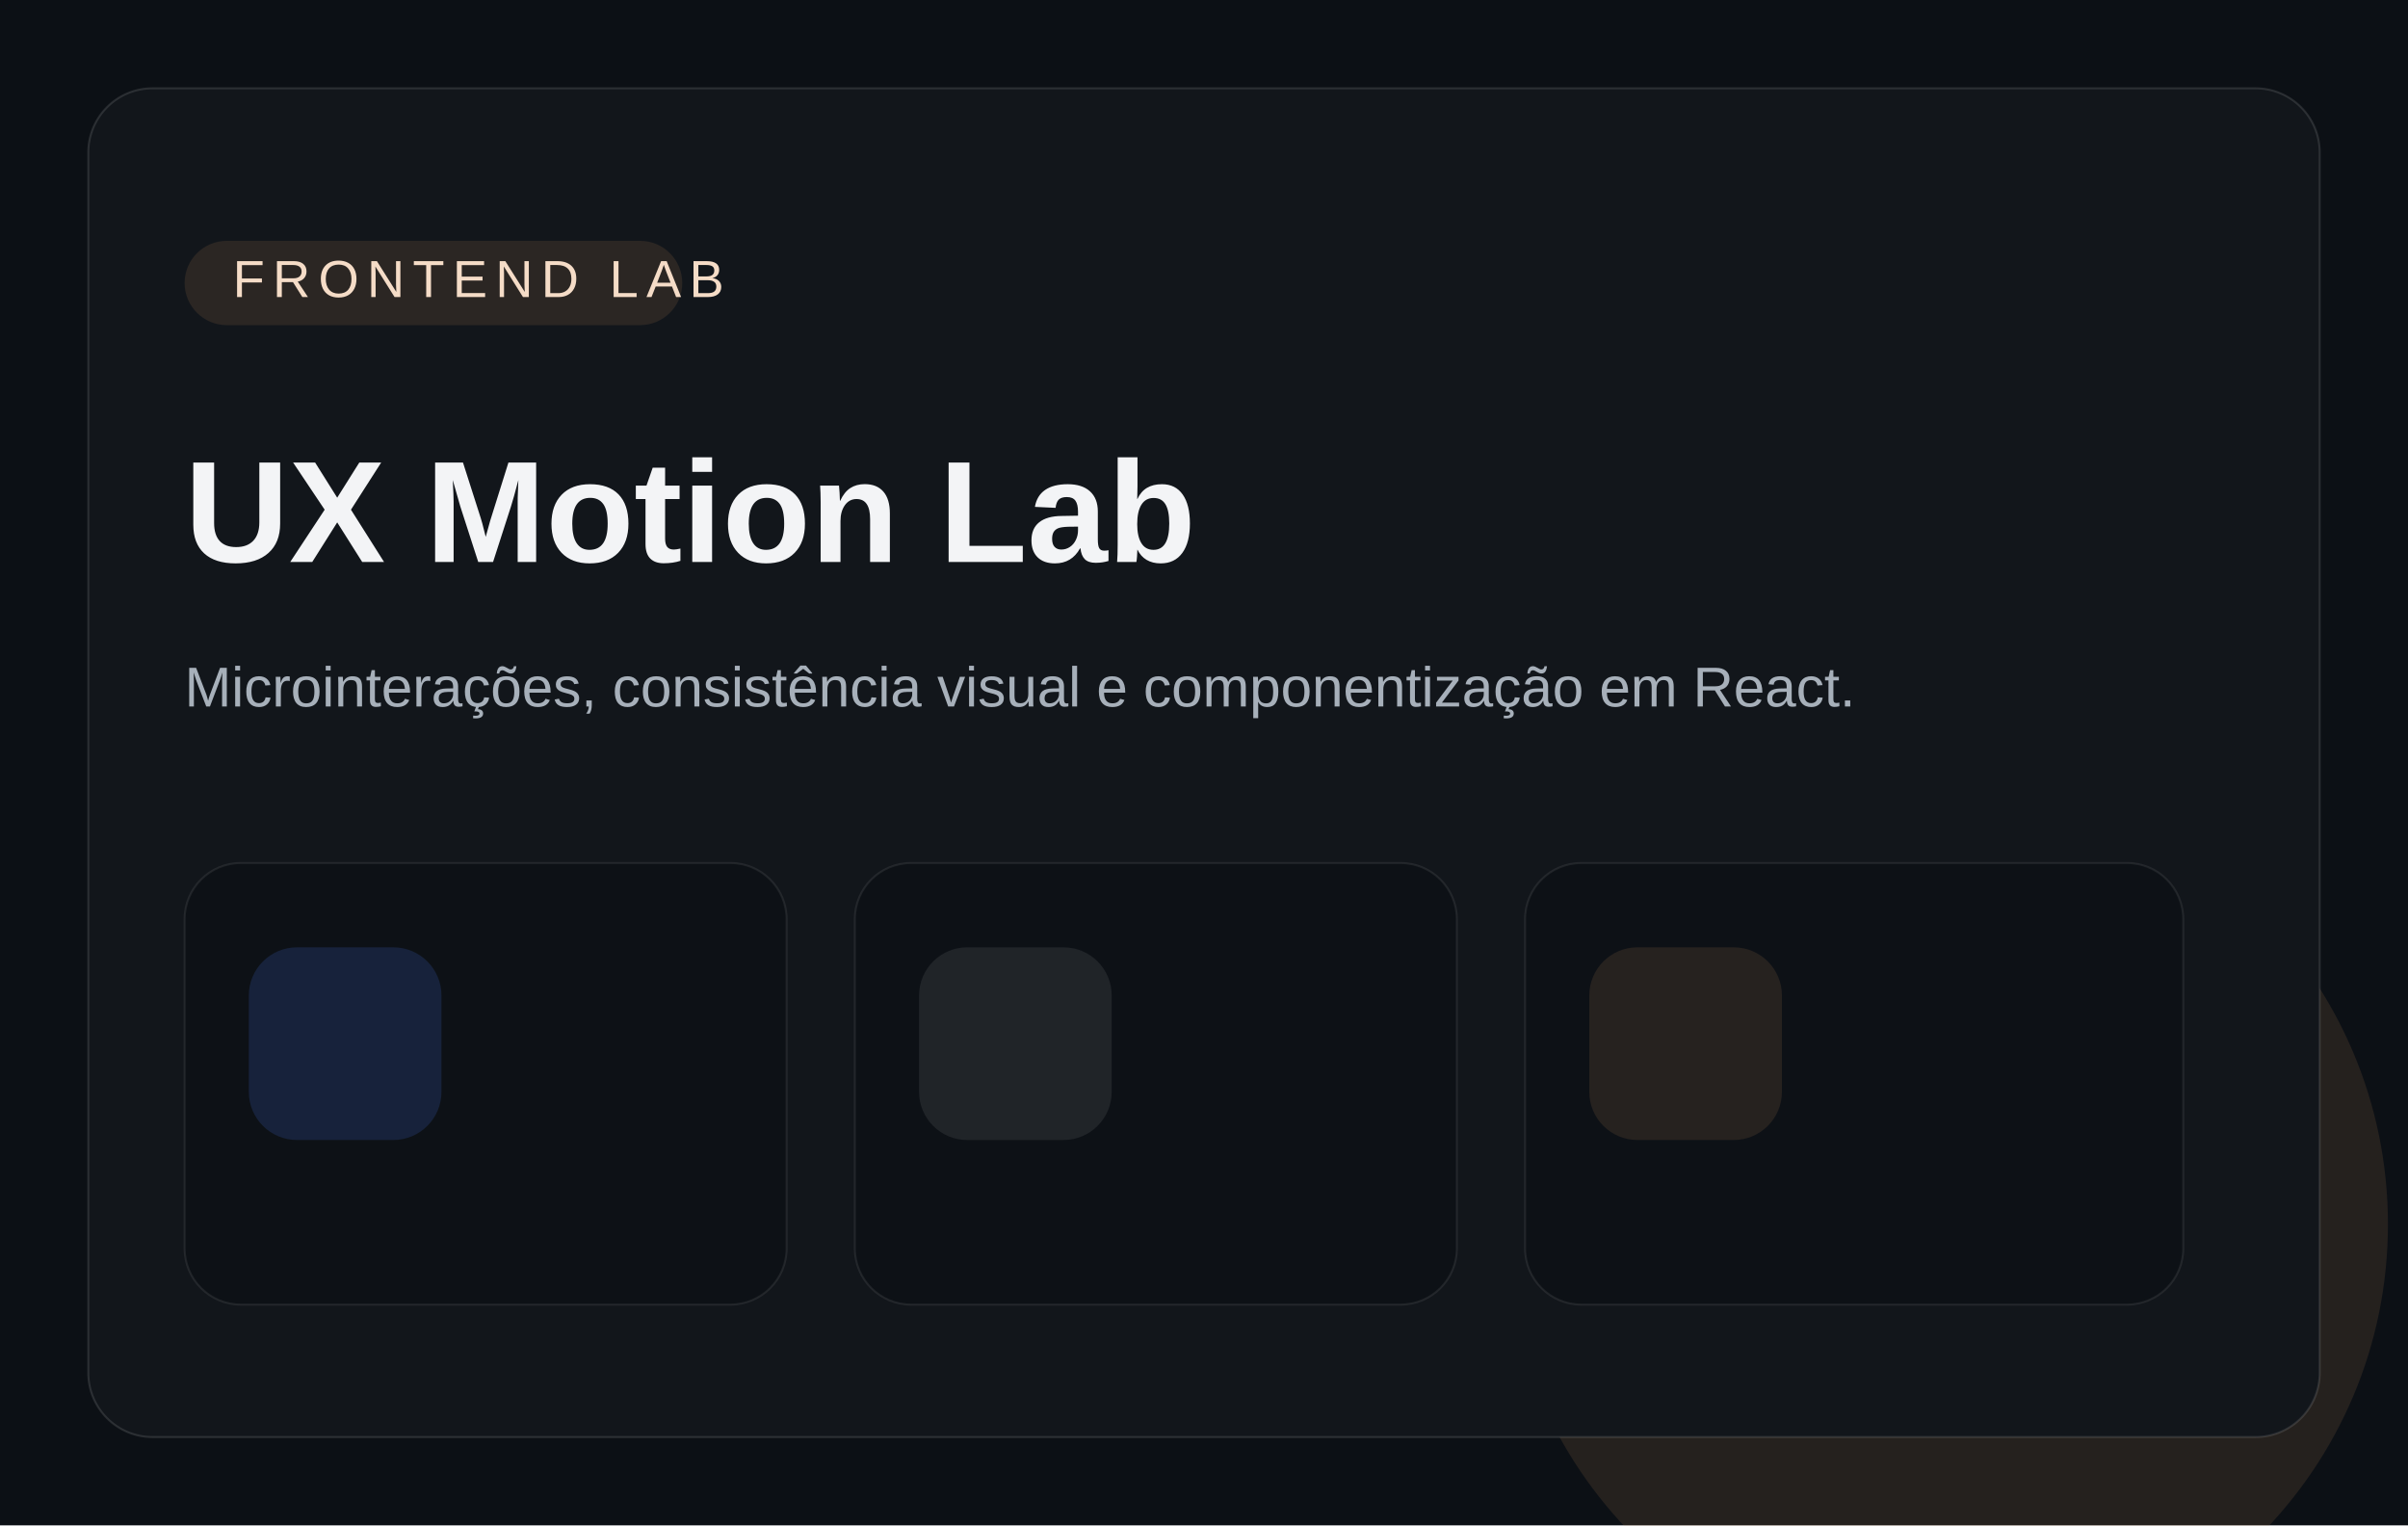
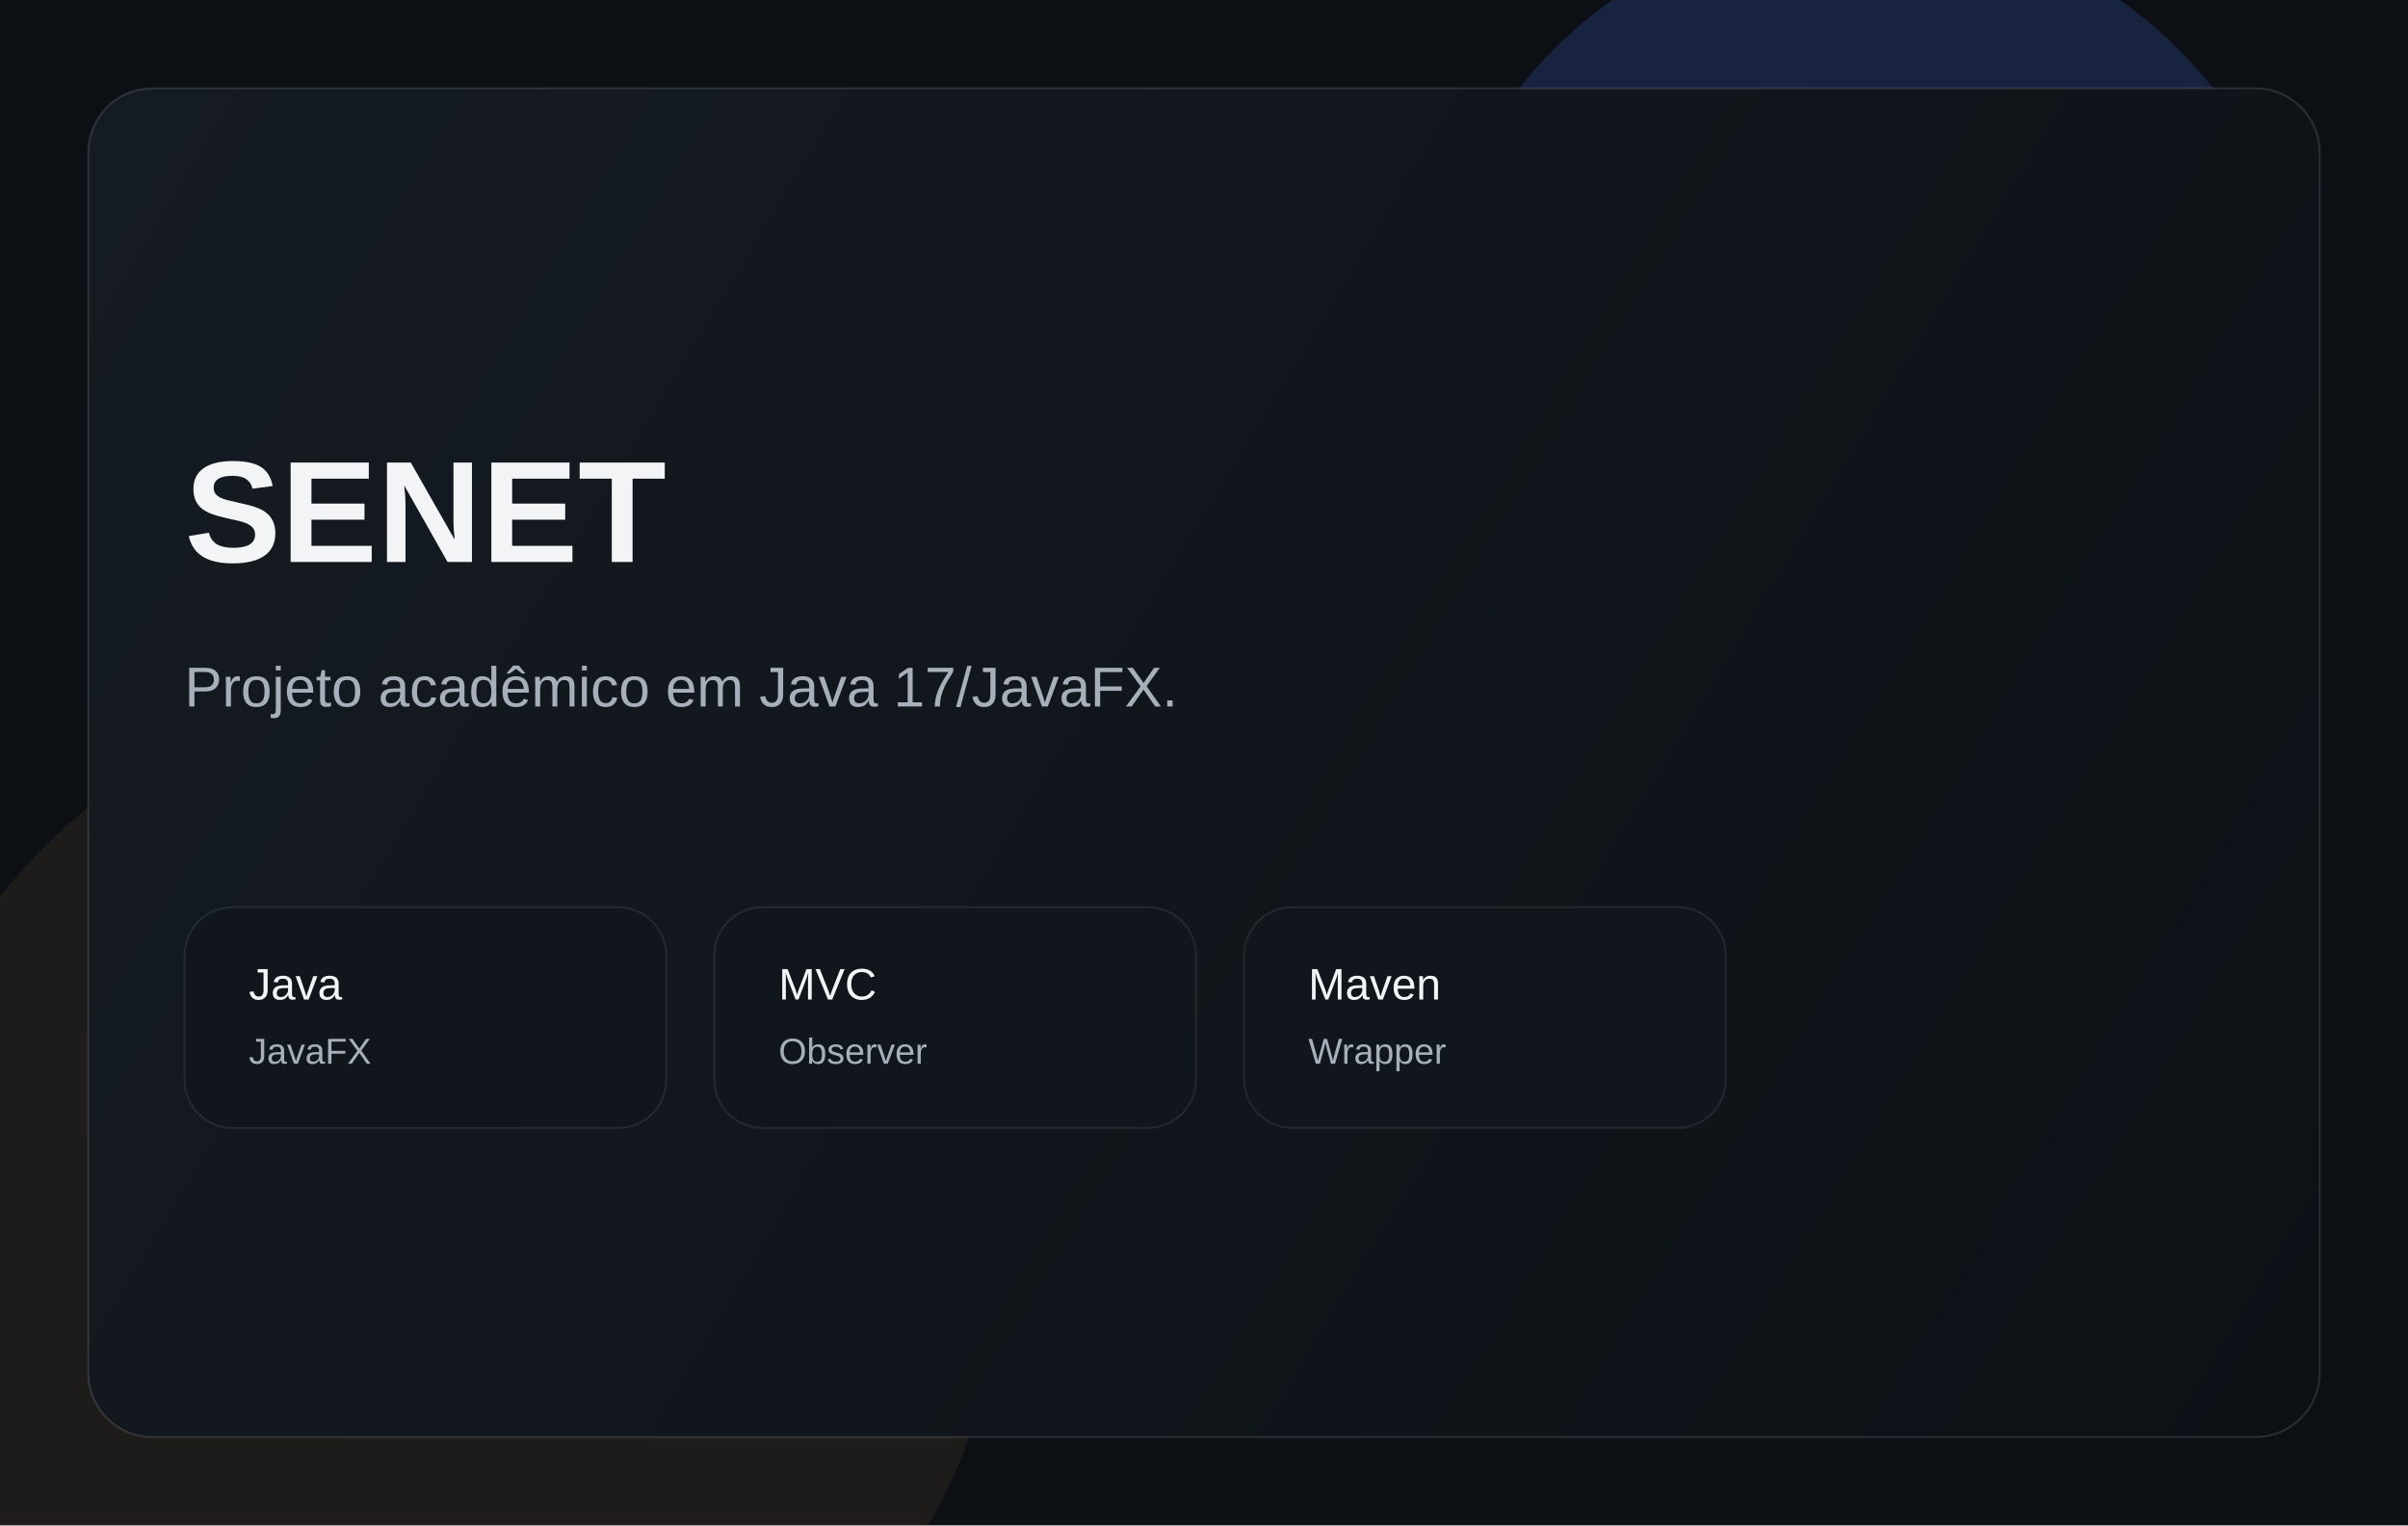
<svg xmlns="http://www.w3.org/2000/svg" width="1200" height="760" viewBox="0 0 1200 760" fill="none">
  <rect width="1200" height="760" fill="#0C1015" />
-   <circle cx="970" cy="610" r="220" fill="#C68B59" fill-opacity="0.14" />
-   <rect x="44" y="44" width="1112" height="672" rx="32" fill="#12161B" stroke="rgba(255,255,255,0.12)" />
-   <rect x="92" y="120" width="248" height="42" rx="21" fill="rgba(198,139,89,0.14)" />
-   <text x="116" y="148" fill="#F5DCC7" font-family="Arial, sans-serif" font-size="26" letter-spacing="4">FRONTEND LAB</text>
-   <text x="92" y="280" fill="#F3F4F6" font-family="Arial, sans-serif" font-size="72" font-weight="700">UX Motion Lab</text>
-   <text x="92" y="352" fill="#A7B0BA" font-family="Arial, sans-serif" font-size="28">Microinterações, consistência visual e componentização em React.</text>
-   <rect x="92" y="430" width="300" height="220" rx="28" fill="#0D1116" stroke="rgba(255,255,255,0.08)" />
-   <rect x="426" y="430" width="300" height="220" rx="28" fill="#0D1116" stroke="rgba(255,255,255,0.08)" />
-   <rect x="760" y="430" width="328" height="220" rx="28" fill="#0D1116" stroke="rgba(255,255,255,0.08)" />
-   <rect x="124" y="472" width="96" height="96" rx="24" fill="rgba(76,125,255,0.16)" />
-   <rect x="458" y="472" width="96" height="96" rx="24" fill="rgba(255,255,255,0.08)" />
-   <rect x="792" y="472" width="96" height="96" rx="24" fill="rgba(198,139,89,0.14)" />
+   <circle cx="930" cy="180" r="220" fill="#4C7DFF" fill-opacity="0.18" />
+   <circle cx="220" cy="620" r="280" fill="#C68B59" fill-opacity="0.10" />
+   <rect x="44" y="44" width="1112" height="672" rx="32" fill="url(#paint0_linear)" stroke="rgba(255,255,255,0.12)" />
+   <text x="92" y="280" fill="#F3F4F6" font-family="Arial, sans-serif" font-size="72" font-weight="700">SENET</text>
+   <text x="92" y="352" fill="#A7B0BA" font-family="Arial, sans-serif" font-size="28">Projeto acadêmico em Java 17/JavaFX.</text>
+   <rect x="92" y="452" width="240" height="110" rx="24" fill="#11161C" stroke="rgba(255,255,255,0.08)" />
+   <rect x="356" y="452" width="240" height="110" rx="24" fill="#11161C" stroke="rgba(255,255,255,0.08)" />
+   <rect x="620" y="452" width="240" height="110" rx="24" fill="#11161C" stroke="rgba(255,255,255,0.08)" />
+   <text x="124" y="498" fill="#F3F4F6" font-family="Arial, sans-serif" font-size="22">Java</text>
+   <text x="388" y="498" fill="#F3F4F6" font-family="Arial, sans-serif" font-size="22">MVC</text>
+   <text x="652" y="498" fill="#F3F4F6" font-family="Arial, sans-serif" font-size="22">Maven</text>
+   <text x="124" y="530" fill="#A7B0BA" font-family="Arial, sans-serif" font-size="18">JavaFX</text>
+   <text x="388" y="530" fill="#A7B0BA" font-family="Arial, sans-serif" font-size="18">Observer</text>
+   <text x="652" y="530" fill="#A7B0BA" font-family="Arial, sans-serif" font-size="18">Wrapper</text>
+   <defs>
+     <linearGradient id="paint0_linear" x1="44" y1="44" x2="1156" y2="716" gradientUnits="userSpaceOnUse">
+       <stop stop-color="#151B22" />
+       <stop offset="1" stop-color="#0D1116" />
+     </linearGradient>
+   </defs>
</svg>
